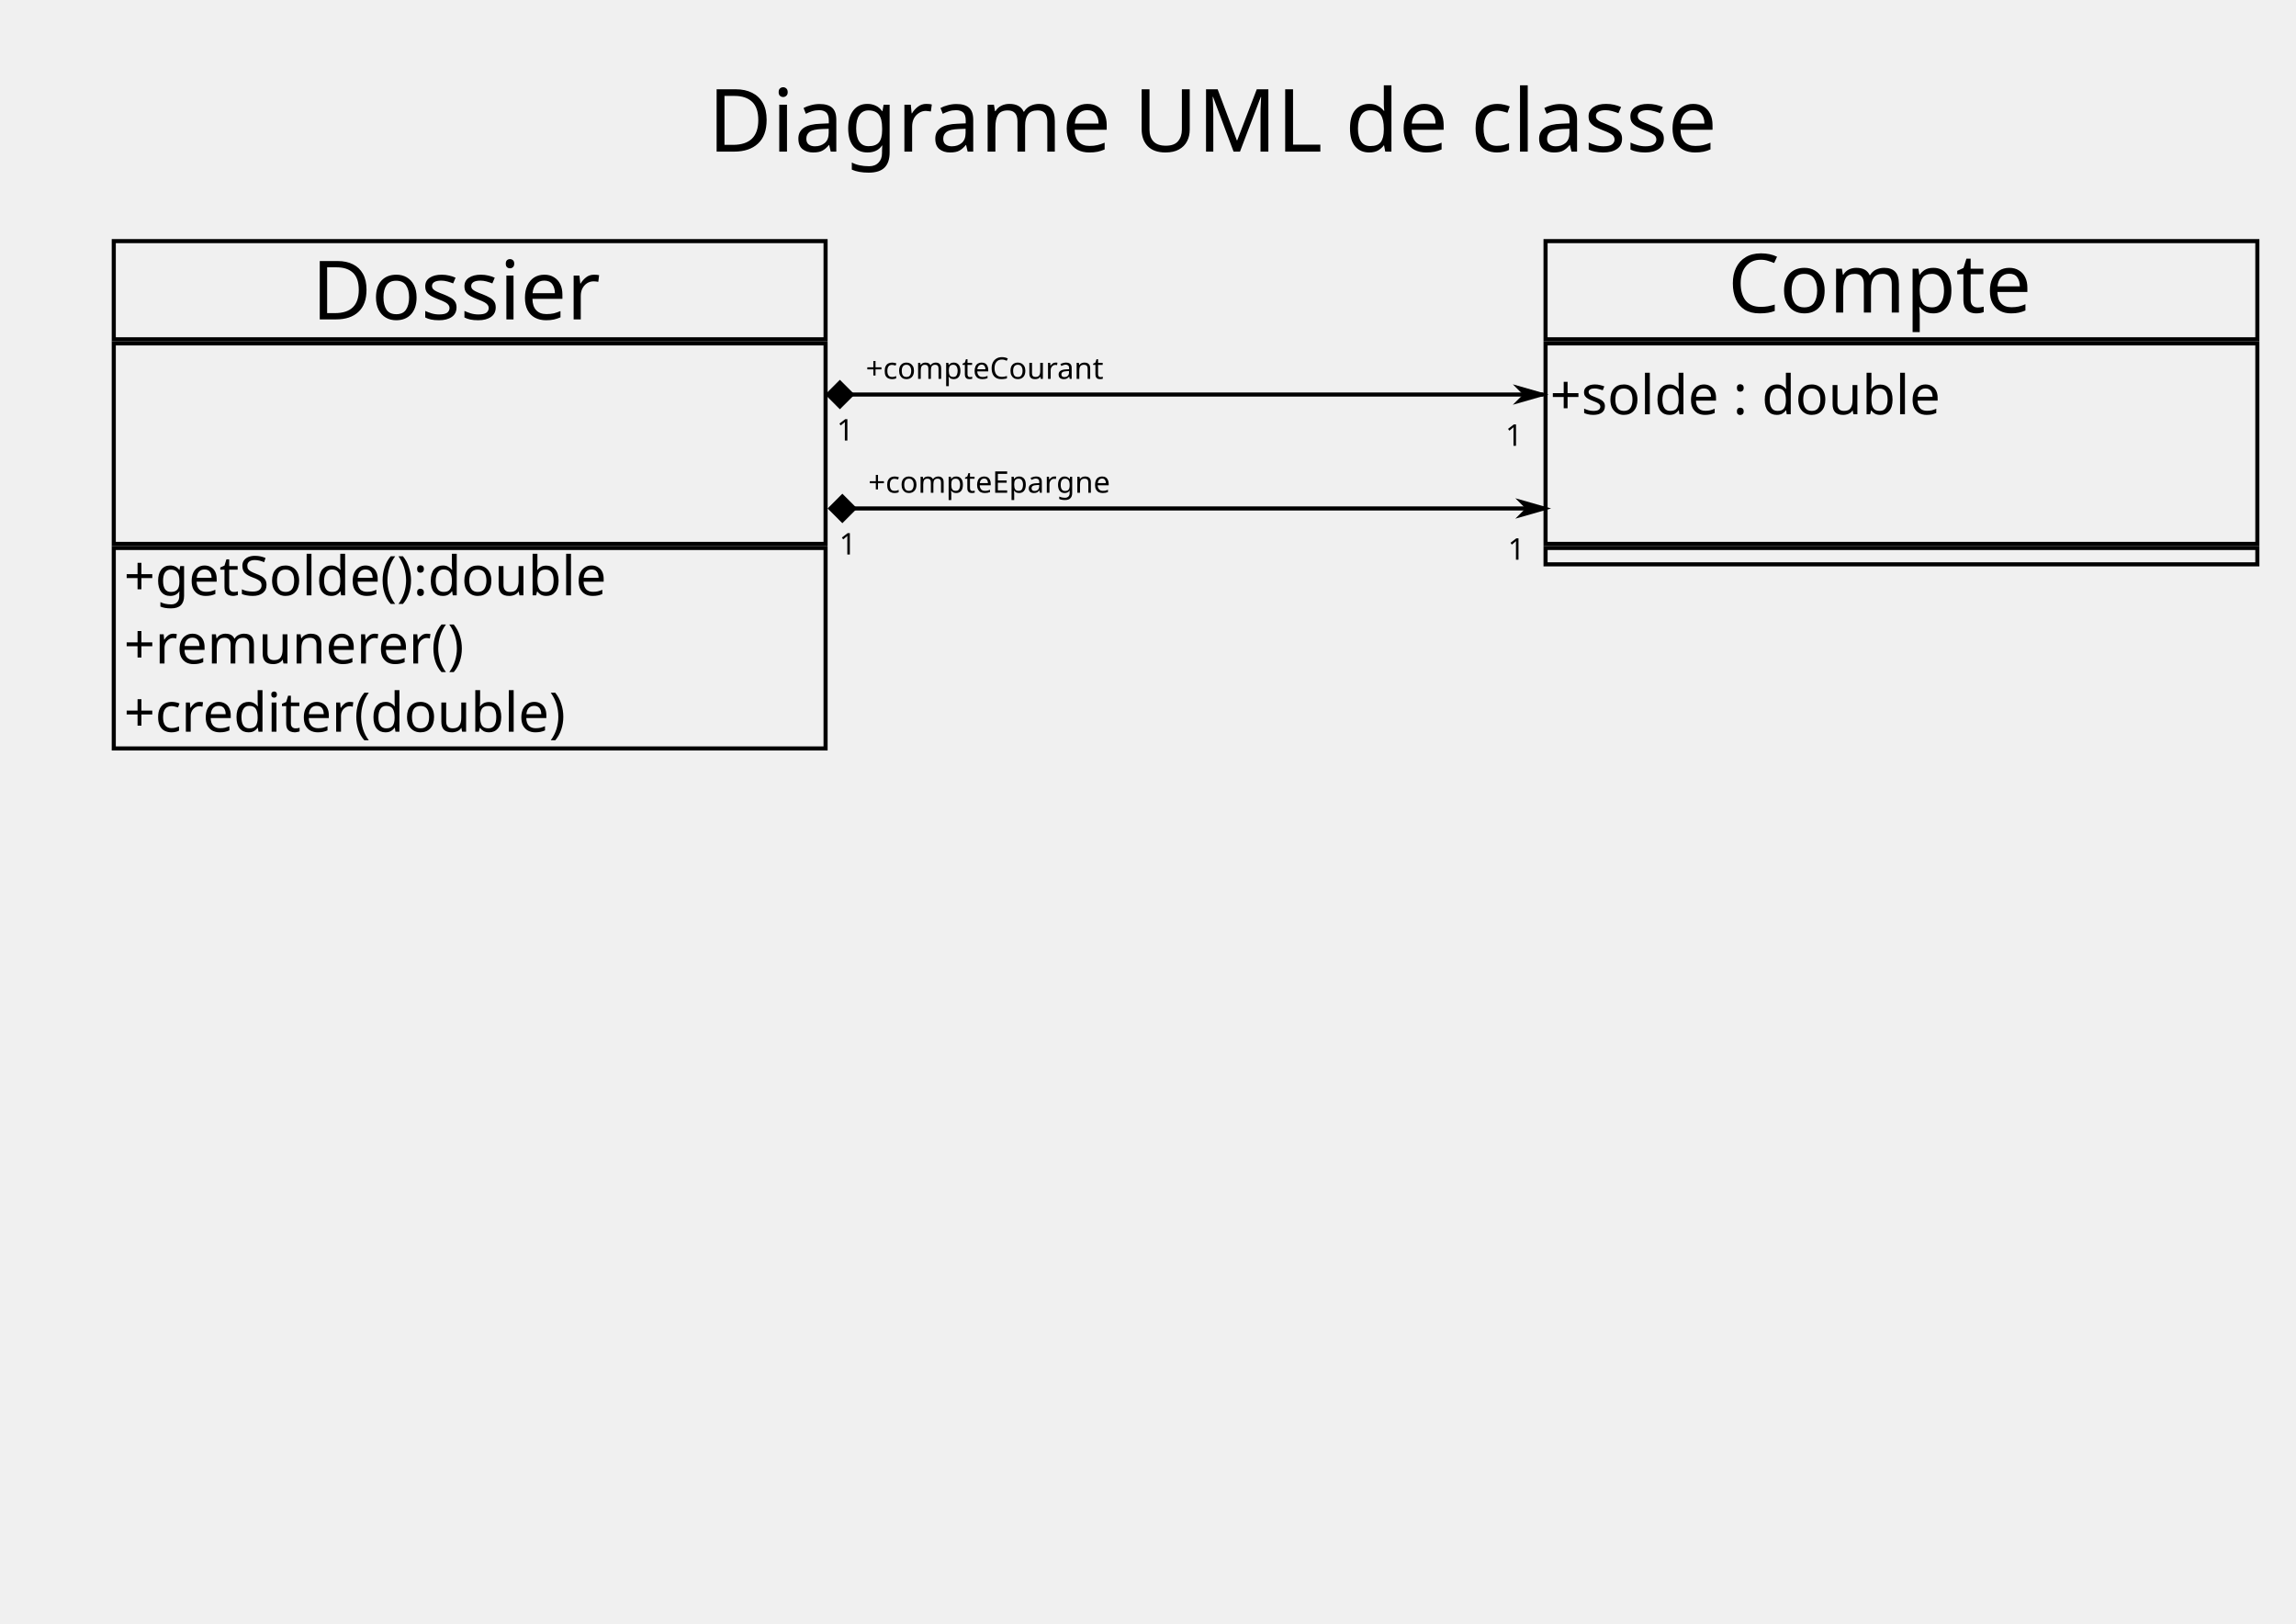
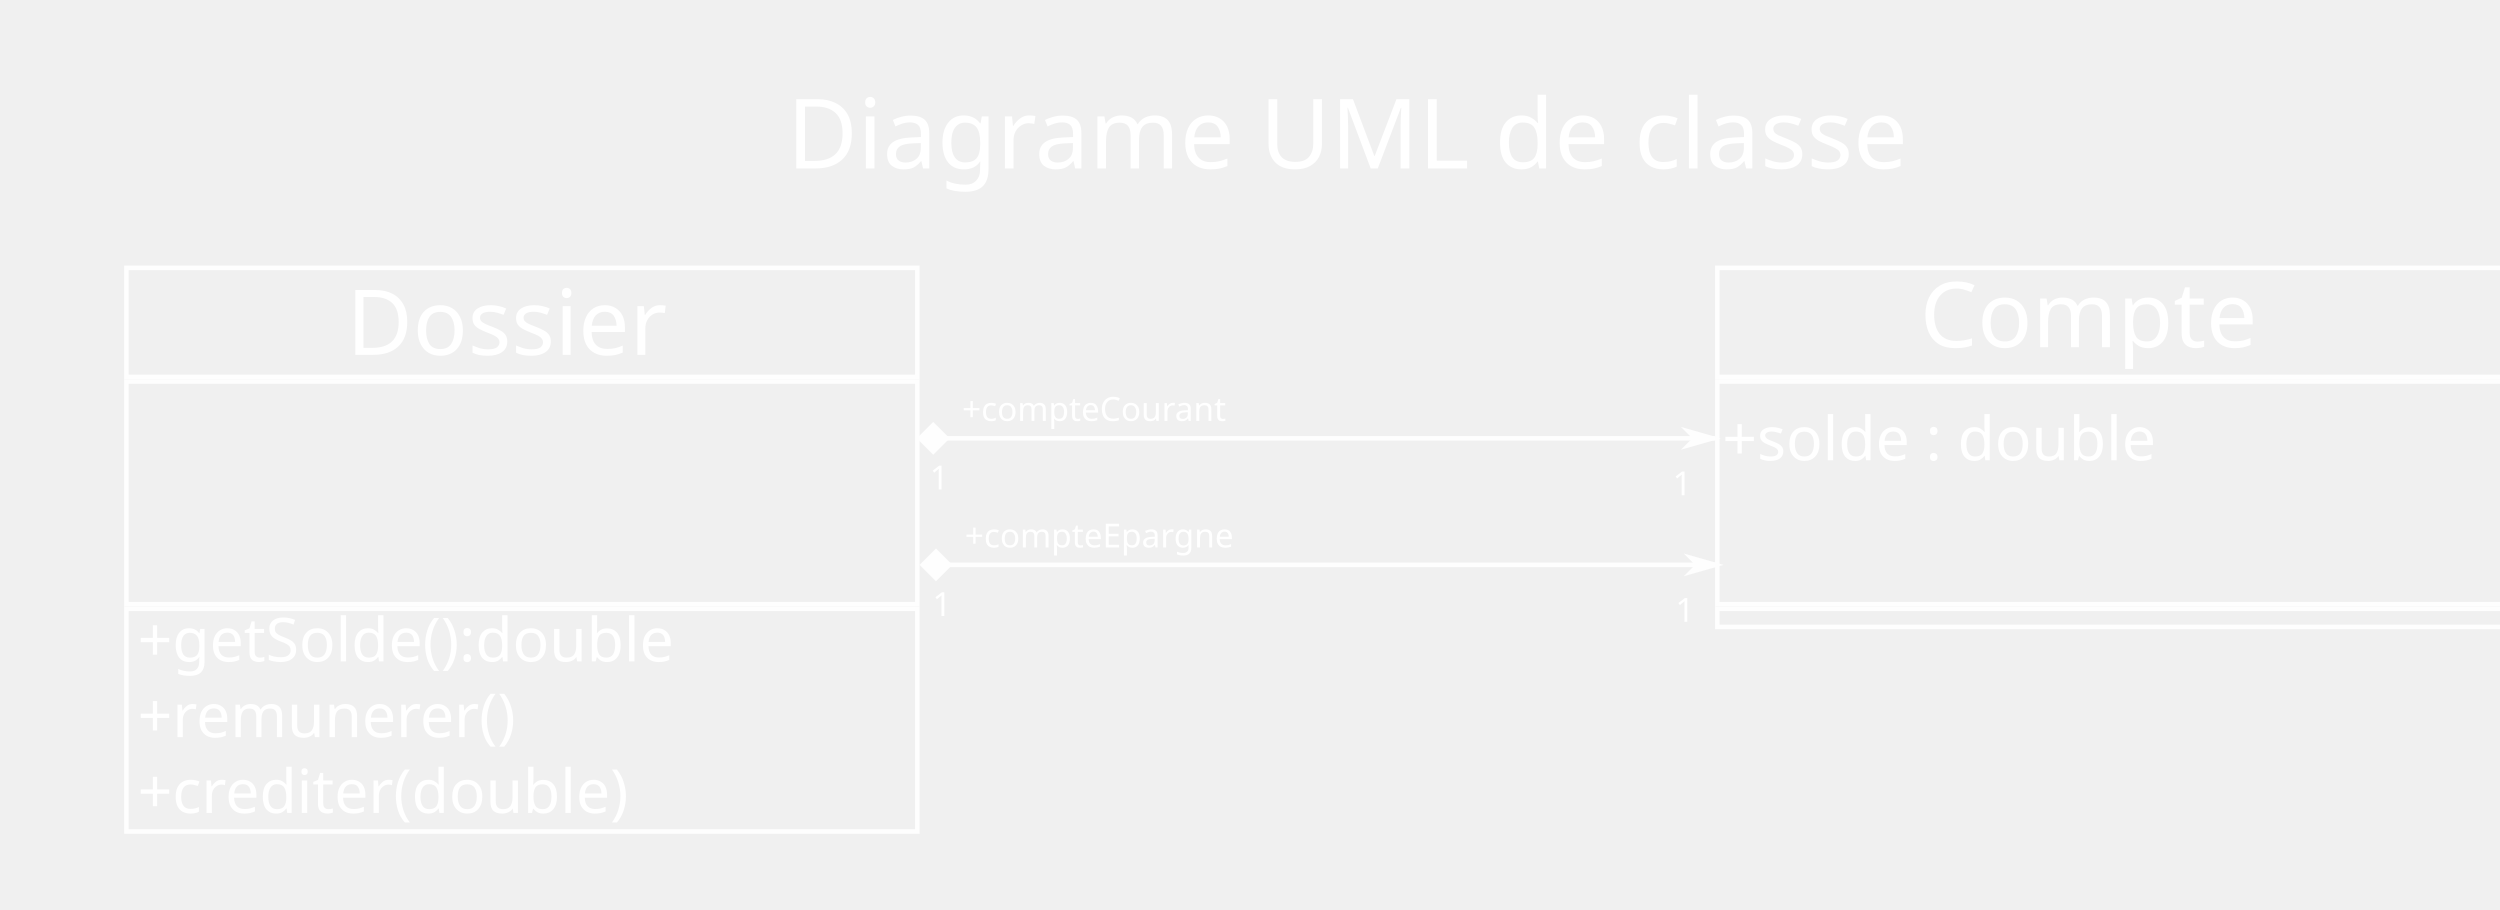
- <svg xmlns="http://www.w3.org/2000/svg" width="297mm" height="210mm" viewBox="0 0 297 210" version="1.1" id="svg5">
+ <svg xmlns="http://www.w3.org/2000/svg" width="1100" height="400" viewBox="0 0 291.042 105.833" version="1.1" id="svg5">
  <defs id="defs2">
    <rect x="-144.093" y="93.509" width="80.531" height="62.734" id="rect8169" />
    <marker style="overflow:visible" id="Diamond" refX="-3" refY="0" orient="auto" markerWidth="7.212" markerHeight="7.212" viewBox="0 0 7.212 7.212" preserveAspectRatio="xMidYMid">
      <path transform="scale(0.45)" style="fill:context-stroke;fill-rule:evenodd;stroke:context-stroke;stroke-width:1pt" d="M 0,-7.071 -7.071,0 0,7.071 7.071,0 Z" id="Diamond1" />
    </marker>
    <marker style="overflow:visible" id="Arrow1L" refX="5" refY="0" orient="auto-start-reverse" markerWidth="8.75" markerHeight="5" viewBox="0 0 8.75 5" preserveAspectRatio="xMidYMid">
      <path style="fill:context-stroke;fill-rule:evenodd;stroke:none" d="M 0,0 5,-5 -12.5,0 5,5 Z" id="arrow1L" transform="scale(-0.5)" />
    </marker>
    <marker style="overflow:visible" id="Diamond-6" refX="-3" refY="0" orient="auto" markerWidth="7.212" markerHeight="7.212" viewBox="0 0 7.212 7.212" preserveAspectRatio="xMidYMid">
      <path transform="scale(0.45)" style="fill:context-stroke;fill-rule:evenodd;stroke:context-stroke;stroke-width:1pt" d="M 0,-7.071 -7.071,0 0,7.071 7.071,0 Z" id="Diamond1-9" />
    </marker>
    <marker style="overflow:visible" id="Arrow1L-2" refX="5" refY="0" orient="auto-start-reverse" markerWidth="8.75" markerHeight="5" viewBox="0 0 8.75 5" preserveAspectRatio="xMidYMid">
      <path style="fill:context-stroke;fill-rule:evenodd;stroke:none" d="M 0,0 5,-5 -12.5,0 5,5 Z" id="arrow1L-4" transform="scale(-0.5)" />
    </marker>
  </defs>
  <g id="layer1">
    <g id="g9121">
-       <rect style="fill:none;fill-rule:evenodd;stroke:#000000;stroke-width:0.529;stroke-linecap:square;stroke-dasharray:none;stroke-opacity:1" id="rect111" width="92.075" height="12.7" x="14.717" y="31.184" />
-       <rect style="fill:none;fill-rule:evenodd;stroke:#000000;stroke-width:0.529;stroke-linecap:square;stroke-dasharray:none;stroke-opacity:1" id="rect111-9" width="92.075" height="25.929" x="14.717" y="44.413" />
-       <rect style="fill:none;fill-rule:evenodd;stroke:#000000;stroke-width:0.529;stroke-linecap:square;stroke-dasharray:none;stroke-opacity:1" id="rect111-9-5" width="92.075" height="25.929" x="199.925" y="44.413" />
-       <rect style="fill:none;fill-rule:evenodd;stroke:#000000;stroke-width:0.529;stroke-linecap:square;stroke-dasharray:none;stroke-opacity:1" id="rect111-9-5-3" width="92.075" height="2.117" x="199.925" y="70.871" />
-       <rect style="fill:none;fill-rule:evenodd;stroke:#000000;stroke-width:0.529;stroke-linecap:square;stroke-dasharray:none;stroke-opacity:1" id="rect111-9-5-5" width="92.075" height="25.929" x="14.717" y="70.871" />
-       <text xml:space="preserve" style="font-style:normal;font-weight:normal;font-size:10.583px;line-height:1.25;font-family:sans-serif;fill:#000000;fill-opacity:1;stroke:#000000;stroke-width:0;stroke-dasharray:none;stroke-opacity:1" x="40.332" y="41.311" id="text2816">
-         <tspan style="stroke:#000000;stroke-width:0;stroke-dasharray:none;stroke-opacity:1" x="40.332" y="41.311" id="tspan2818">Dossier</tspan>
-       </text>
-       <rect style="fill:none;stroke:#000000;stroke-width:0.529;stroke-dasharray:none;stroke-opacity:1;paint-order:normal" id="rect3636" width="92.075" height="12.7" x="199.925" y="31.184" />
-       <text xml:space="preserve" style="font-style:normal;font-weight:normal;font-size:10.583px;line-height:1.25;font-family:sans-serif;fill:#000000;fill-opacity:1;stroke:none;stroke-width:0.265" x="223.51" y="40.421" id="text3640">
-         <tspan style="stroke-width:0.265" x="223.51" y="40.421" id="tspan3642">Compte</tspan>
-       </text>
-       <text xml:space="preserve" style="font-size:3.881px;line-height:1.25;font-family:sans-serif;stroke-width:0.265" x="112.003" y="49.002" id="text5170">
-         <tspan style="stroke-width:0.265" x="112.003" y="49.002" id="tspan6309">+compteCourant</tspan>
-       </text>
-       <text xml:space="preserve" style="font-size:3.881px;line-height:1.25;font-family:sans-serif;stroke-width:0.265" x="108.237" y="56.981" id="text5178">
-         <tspan style="stroke-width:0.265" x="108.237" y="56.981" id="tspan5184">1</tspan>
-       </text>
-       <text xml:space="preserve" style="font-size:3.881px;line-height:1.25;font-family:sans-serif;stroke-width:0.265" x="194.731" y="57.656" id="text5190">
-         <tspan id="tspan5188" style="stroke-width:0.265" x="194.731" y="57.656">1</tspan>
-       </text>
-       <path style="fill:none;stroke:#000000;stroke-width:0.529;stroke-linecap:butt;stroke-linejoin:miter;stroke-dasharray:none;stroke-opacity:1;marker-start:url(#Diamond);marker-end:url(#Arrow1L)" d="m 107.057,51.027 92.604,10e-7" id="path5192" />
-       <text xml:space="preserve" style="font-size:3.881px;line-height:1.25;font-family:sans-serif;stroke-width:0.265" x="112.324" y="63.735" id="text5170-5">
-         <tspan style="stroke-width:0.265" x="112.324" y="63.735" id="tspan7351">+compteEpargne</tspan>
-       </text>
-       <text xml:space="preserve" style="font-size:3.881px;line-height:1.25;font-family:sans-serif;stroke-width:0.265" x="108.558" y="71.714" id="text5178-6">
-         <tspan style="stroke-width:0.265" x="108.558" y="71.714" id="tspan5184-7">1</tspan>
-       </text>
-       <text xml:space="preserve" style="font-size:3.881px;line-height:1.25;font-family:sans-serif;stroke-width:0.265" x="195.051" y="72.389" id="text5190-1">
-         <tspan id="tspan5188-7" style="stroke-width:0.265" x="195.051" y="72.389">1</tspan>
-       </text>
-       <path style="fill:none;stroke:#000000;stroke-width:0.529;stroke-linecap:butt;stroke-linejoin:miter;stroke-dasharray:none;stroke-opacity:1;marker-start:url(#Diamond-6);marker-end:url(#Arrow1L-2)" d="m 107.377,65.76 92.604,10e-7" id="path5192-4" />
-       <text xml:space="preserve" style="font-size:7.056px;line-height:1.25;font-family:sans-serif;stroke-width:0.265" x="200.507" y="53.582" id="text7357">
-         <tspan id="tspan7355" style="stroke-width:0.265" x="200.507" y="53.582">+solde : double</tspan>
-         <tspan style="stroke-width:0.265" x="200.507" y="62.401" id="tspan7359" />
-       </text>
-       <text xml:space="preserve" style="font-size:7.056px;line-height:1.25;font-family:sans-serif;stroke-width:0.265" x="16.029" y="76.997" id="text8161">
-         <tspan id="tspan8159" style="stroke-width:0.265" x="16.029" y="76.997">+getSolde():double</tspan>
-         <tspan style="stroke-width:0.265" x="16.029" y="85.816" id="tspan8163">+remunerer()</tspan>
-         <tspan style="stroke-width:0.265" x="16.029" y="94.635" id="tspan8165">+crediter(double)</tspan>
-       </text>
+       <g id="g968" style="stroke:#fefefe;stroke-opacity:1">
+         <rect style="fill:none;fill-rule:evenodd;stroke:#fefefe;stroke-width:0.529;stroke-linecap:square;stroke-dasharray:none;stroke-opacity:1" id="rect111" width="92.075" height="12.7" x="14.717" y="31.184" />
+         <rect style="fill:none;fill-rule:evenodd;stroke:#fefefe;stroke-width:0.529;stroke-linecap:square;stroke-dasharray:none;stroke-opacity:1" id="rect111-9" width="92.075" height="25.929" x="14.717" y="44.413" />
+         <rect style="fill:none;fill-rule:evenodd;stroke:#fefefe;stroke-width:0.529;stroke-linecap:square;stroke-dasharray:none;stroke-opacity:1" id="rect111-9-5" width="92.075" height="25.929" x="199.925" y="44.413" />
+         <rect style="fill:none;fill-rule:evenodd;stroke:#fefefe;stroke-width:0.529;stroke-linecap:square;stroke-dasharray:none;stroke-opacity:1" id="rect111-9-5-3" width="92.075" height="2.117" x="199.925" y="70.871" />
+         <rect style="fill:none;fill-rule:evenodd;stroke:#fefefe;stroke-width:0.529;stroke-linecap:square;stroke-dasharray:none;stroke-opacity:1" id="rect111-9-5-5" width="92.075" height="25.929" x="14.717" y="70.871" />
+         <rect style="fill:none;stroke:#fefefe;stroke-width:0.529;stroke-dasharray:none;stroke-opacity:1;paint-order:normal" id="rect3636" width="92.075" height="12.7" x="199.925" y="31.184" />
+         <path style="fill:none;stroke:#fefefe;stroke-width:0.529;stroke-linecap:butt;stroke-linejoin:miter;stroke-dasharray:none;stroke-opacity:1;marker-start:url(#Diamond);marker-end:url(#Arrow1L)" d="m 107.057,51.027 92.604,10e-7" id="path5192" />
+         <path style="fill:none;stroke:#fefefe;stroke-width:0.529;stroke-linecap:butt;stroke-linejoin:miter;stroke-dasharray:none;stroke-opacity:1;marker-start:url(#Diamond-6);marker-end:url(#Arrow1L-2)" d="m 107.377,65.76 92.604,10e-7" id="path5192-4" />
+       </g>
+       <g id="g956" style="fill:#ffffff;fill-opacity:1">
+         <text xml:space="preserve" style="font-style:normal;font-weight:normal;font-size:10.583px;line-height:1.25;font-family:sans-serif;fill:#ffffff;fill-opacity:1;stroke:#000000;stroke-width:0;stroke-dasharray:none;stroke-opacity:1" x="40.332" y="41.311" id="text2816">
+           <tspan style="fill:#ffffff;fill-opacity:1;stroke:#000000;stroke-width:0;stroke-dasharray:none;stroke-opacity:1" x="40.332" y="41.311" id="tspan2818">Dossier</tspan>
+         </text>
+         <text xml:space="preserve" style="font-style:normal;font-weight:normal;font-size:10.583px;line-height:1.25;font-family:sans-serif;fill:#ffffff;fill-opacity:1;stroke:none;stroke-width:0.265" x="223.51" y="40.421" id="text3640">
+           <tspan style="fill:#ffffff;fill-opacity:1;stroke-width:0.265" x="223.51" y="40.421" id="tspan3642">Compte</tspan>
+         </text>
+         <text xml:space="preserve" style="font-size:3.881px;line-height:1.25;font-family:sans-serif;fill:#ffffff;fill-opacity:1;stroke-width:0.265" x="112.003" y="49.002" id="text5170">
+           <tspan style="fill:#ffffff;fill-opacity:1;stroke-width:0.265" x="112.003" y="49.002" id="tspan6309">+compteCourant</tspan>
+         </text>
+         <text xml:space="preserve" style="font-size:3.881px;line-height:1.25;font-family:sans-serif;fill:#ffffff;fill-opacity:1;stroke-width:0.265" x="108.237" y="56.981" id="text5178">
+           <tspan style="fill:#ffffff;fill-opacity:1;stroke-width:0.265" x="108.237" y="56.981" id="tspan5184">1</tspan>
+         </text>
+         <text xml:space="preserve" style="font-size:3.881px;line-height:1.25;font-family:sans-serif;fill:#ffffff;fill-opacity:1;stroke-width:0.265" x="194.731" y="57.656" id="text5190">
+           <tspan id="tspan5188" style="fill:#ffffff;fill-opacity:1;stroke-width:0.265" x="194.731" y="57.656">1</tspan>
+         </text>
+         <text xml:space="preserve" style="font-size:3.881px;line-height:1.25;font-family:sans-serif;fill:#ffffff;fill-opacity:1;stroke-width:0.265" x="112.324" y="63.735" id="text5170-5">
+           <tspan style="fill:#ffffff;fill-opacity:1;stroke-width:0.265" x="112.324" y="63.735" id="tspan7351">+compteEpargne</tspan>
+         </text>
+         <text xml:space="preserve" style="font-size:3.881px;line-height:1.25;font-family:sans-serif;fill:#ffffff;fill-opacity:1;stroke-width:0.265" x="108.558" y="71.714" id="text5178-6">
+           <tspan style="fill:#ffffff;fill-opacity:1;stroke-width:0.265" x="108.558" y="71.714" id="tspan5184-7">1</tspan>
+         </text>
+         <text xml:space="preserve" style="font-size:3.881px;line-height:1.25;font-family:sans-serif;fill:#ffffff;fill-opacity:1;stroke-width:0.265" x="195.051" y="72.389" id="text5190-1">
+           <tspan id="tspan5188-7" style="fill:#ffffff;fill-opacity:1;stroke-width:0.265" x="195.051" y="72.389">1</tspan>
+         </text>
+         <text xml:space="preserve" style="font-size:7.056px;line-height:1.25;font-family:sans-serif;fill:#ffffff;fill-opacity:1;stroke-width:0.265" x="200.507" y="53.582" id="text7357">
+           <tspan id="tspan7355" style="fill:#ffffff;fill-opacity:1;stroke-width:0.265" x="200.507" y="53.582">+solde : double</tspan>
+           <tspan style="fill:#ffffff;fill-opacity:1;stroke-width:0.265" x="200.507" y="62.401" id="tspan7359" />
+         </text>
+         <text xml:space="preserve" style="font-size:7.056px;line-height:1.25;font-family:sans-serif;fill:#ffffff;fill-opacity:1;stroke-width:0.265" x="16.029" y="76.997" id="text8161">
+           <tspan id="tspan8159" style="fill:#ffffff;fill-opacity:1;stroke-width:0.265" x="16.029" y="76.997">+getSolde():double</tspan>
+           <tspan style="fill:#ffffff;fill-opacity:1;stroke-width:0.265" x="16.029" y="85.816" id="tspan8163">+remunerer()</tspan>
+           <tspan style="fill:#ffffff;fill-opacity:1;stroke-width:0.265" x="16.029" y="94.635" id="tspan8165">+crediter(double)</tspan>
+         </text>
+         <text xml:space="preserve" style="font-size:11.289px;line-height:1.25;font-family:sans-serif;fill:#ffffff;fill-opacity:1;stroke-width:0.265" x="91.604" y="19.609" id="text8997">
+           <tspan id="tspan8995" style="fill:#ffffff;fill-opacity:1;stroke-width:0.265" x="91.604" y="19.609">Diagrame UML de classe</tspan>
+         </text>
+       </g>
    </g>
-     <text xml:space="preserve" transform="scale(0.2645833)" id="text8167" style="line-height:1.25;font-family:sans-serif;font-size:26.667px;white-space:pre;shape-inside:url(#rect8169)" />
-     <text xml:space="preserve" style="font-size:11.289px;line-height:1.25;font-family:sans-serif;stroke-width:0.265" x="91.604" y="19.609" id="text8997">
-       <tspan id="tspan8995" style="stroke-width:0.265" x="91.604" y="19.609">Diagrame UML de classe</tspan>
-     </text>
  </g>
</svg>
